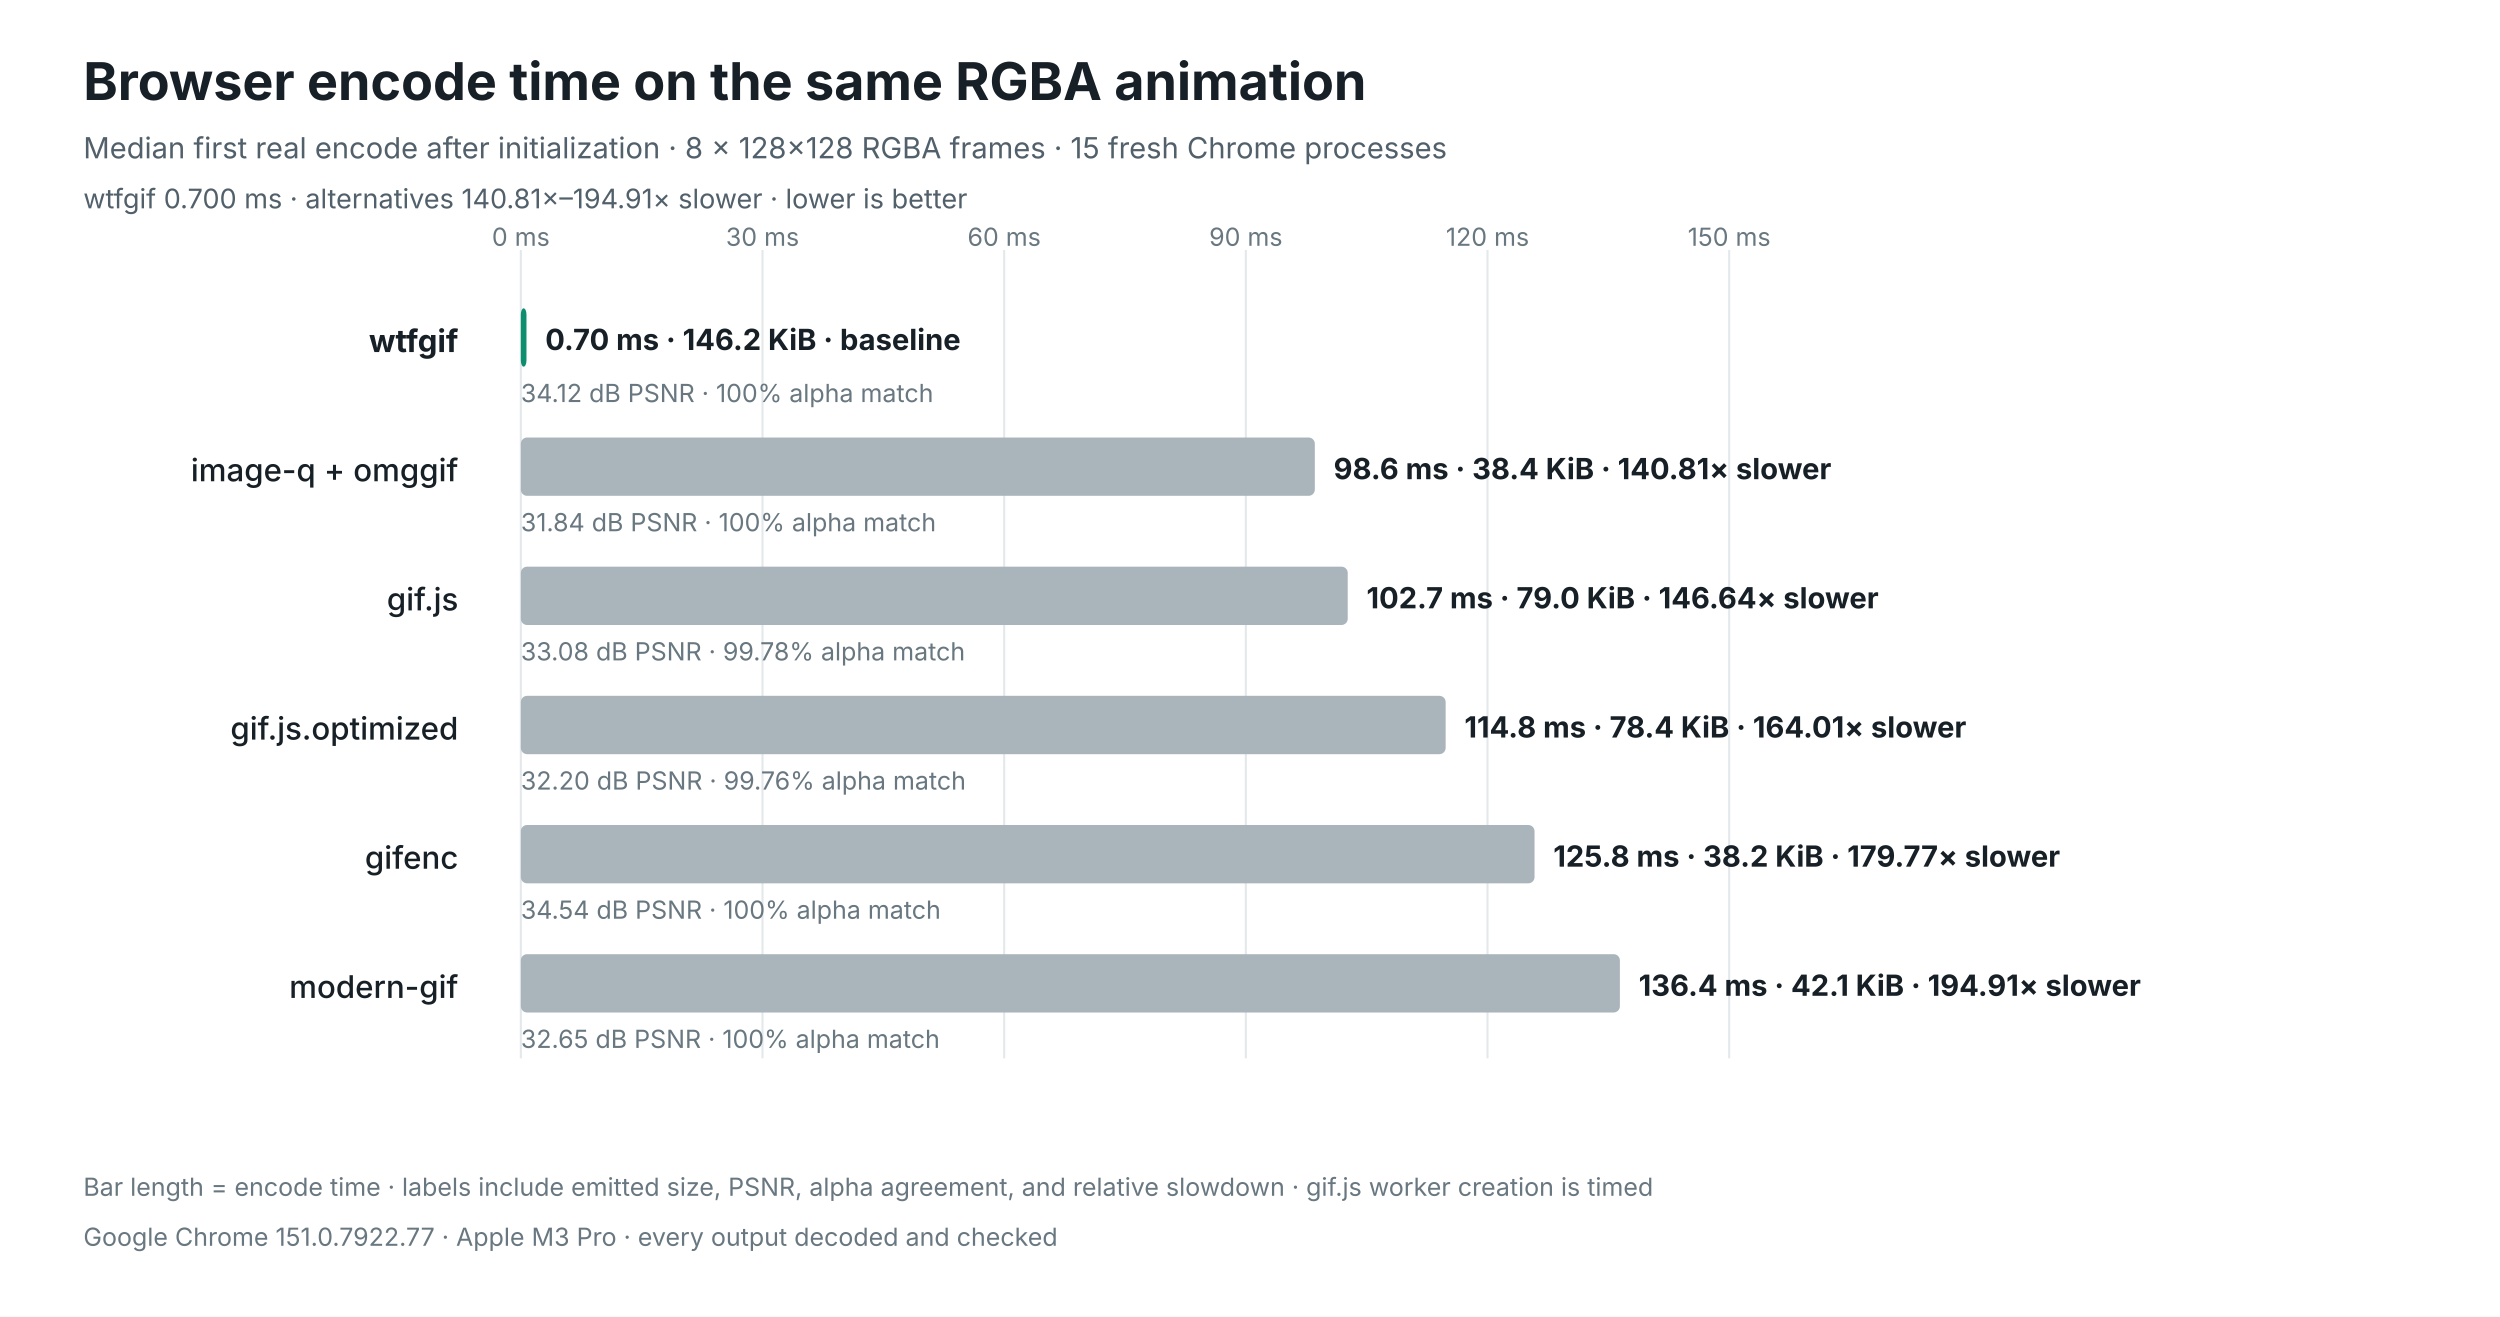
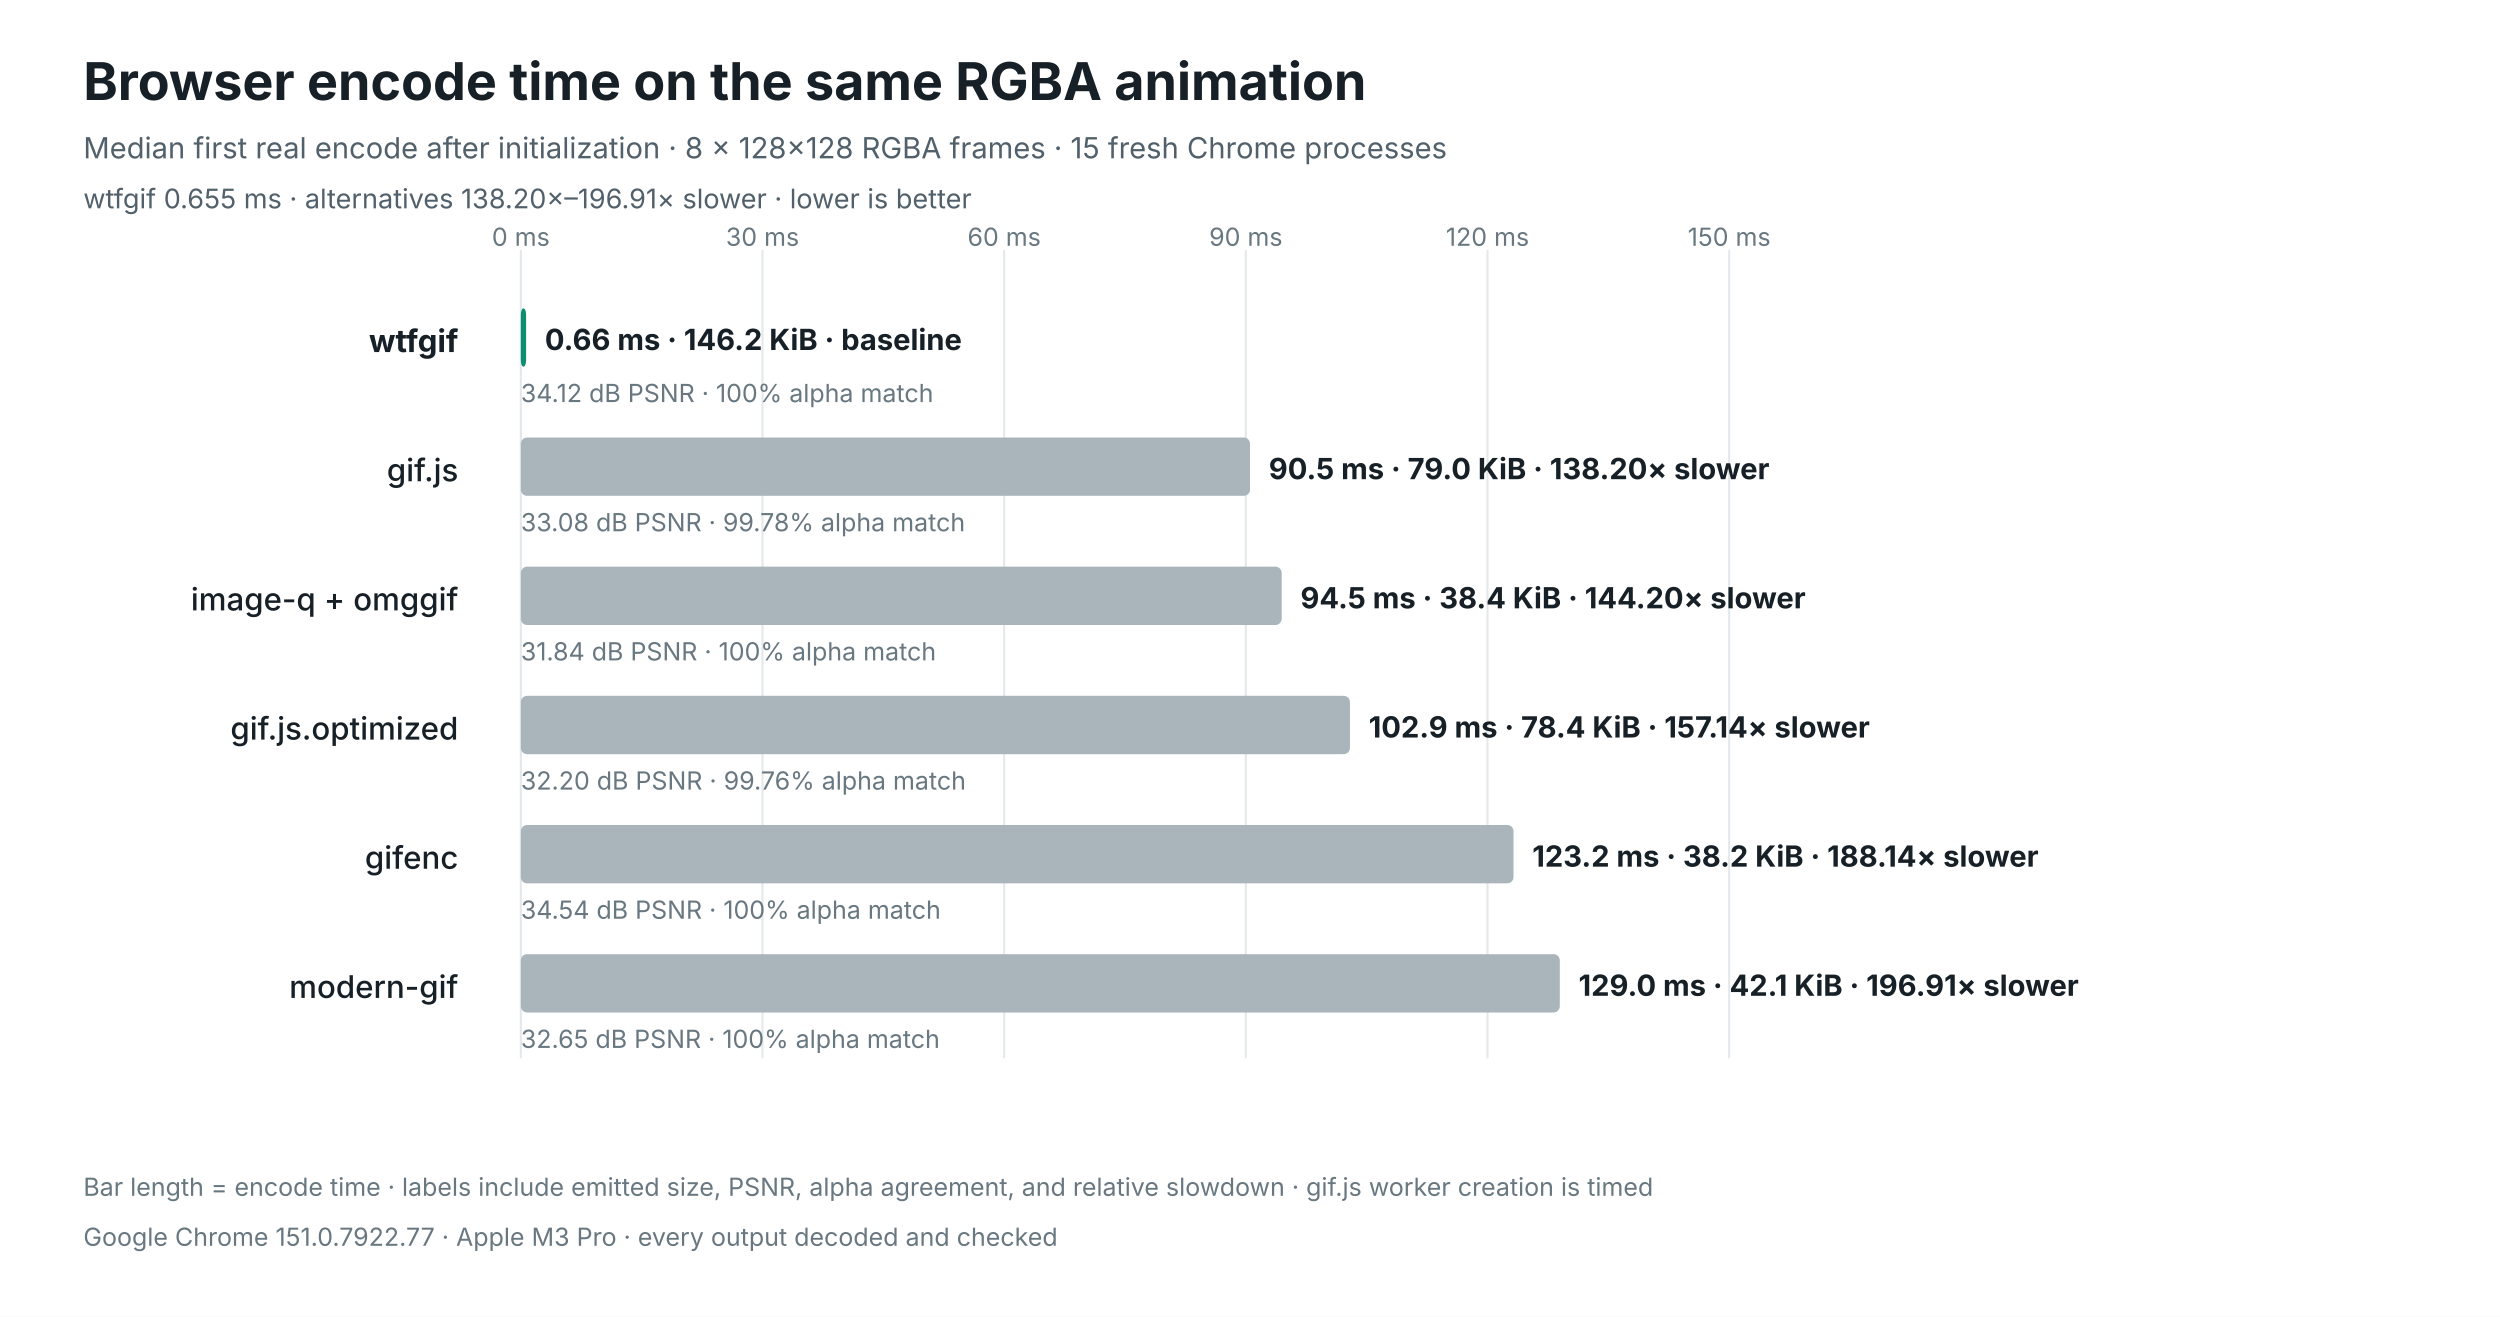
<svg xmlns="http://www.w3.org/2000/svg" width="1200" height="632" viewBox="0 0 1200 632" role="img" aria-labelledby="title desc">
  <rect width="100%" height="100%" fill="#ffffff" />
  <g font-family="ui-sans-serif, -apple-system, BlinkMacSystemFont, Segoe UI, sans-serif" fill="#172026">
    <text x="40" y="48" font-size="25" font-weight="700">Browser encode time on the same RGBA animation</text>
    <text x="40" y="76" font-size="14" fill="#51606a">Median first real encode after initialization · 8 × 128×128 RGBA frames · 15 fresh Chrome processes</text>
-     <text x="40" y="100" font-size="13" fill="#51606a">wtfgif 0.700 ms · alternatives 140.81×–194.91× slower · lower is better</text>
+     <text x="40" y="100" font-size="13" fill="#51606a">wtfgif 0.655 ms · alternatives 138.20×–196.91× slower · lower is better</text>
    <line x1="250" y1="120" x2="250" y2="508" stroke="#e3e8eb" stroke-width="1" />
    <text x="250" y="118" text-anchor="middle" font-size="12" fill="#687780">0 ms</text>
    <line x1="366" y1="120" x2="366" y2="508" stroke="#e3e8eb" stroke-width="1" />
    <text x="366" y="118" text-anchor="middle" font-size="12" fill="#687780">30 ms</text>
    <line x1="482" y1="120" x2="482" y2="508" stroke="#e3e8eb" stroke-width="1" />
    <text x="482" y="118" text-anchor="middle" font-size="12" fill="#687780">60 ms</text>
    <line x1="598" y1="120" x2="598" y2="508" stroke="#e3e8eb" stroke-width="1" />
    <text x="598" y="118" text-anchor="middle" font-size="12" fill="#687780">90 ms</text>
    <line x1="714" y1="120" x2="714" y2="508" stroke="#e3e8eb" stroke-width="1" />
    <text x="714" y="118" text-anchor="middle" font-size="12" fill="#687780">120 ms</text>
    <line x1="830" y1="120" x2="830" y2="508" stroke="#e3e8eb" stroke-width="1" />
    <text x="830" y="118" text-anchor="middle" font-size="12" fill="#687780">150 ms</text>
    <text x="220" y="169" text-anchor="end" font-size="15" font-weight="700">wtfgif</text>
-     <rect x="250" y="148" width="2.71" height="28" rx="3" fill="#0d8f6f" />
-     <text x="261.71" y="168" text-anchor="start" font-size="14" font-weight="700" fill="#172026">0.70 ms · 146.2 KiB · baseline</text>
+     <rect x="250" y="148" width="2.53" height="28" rx="3" fill="#0d8f6f" />
+     <text x="261.53" y="168" text-anchor="start" font-size="14" font-weight="700" fill="#172026">0.66 ms · 146.2 KiB · baseline</text>
    <text x="250" y="193" font-size="12" fill="#687780">34.12 dB PSNR · 100% alpha match</text>
-     <text x="220" y="231" text-anchor="end" font-size="15" font-weight="500">image-q + omggif</text>
-     <rect x="250" y="210" width="381.12" height="28" rx="3" fill="#aab5bb" />
-     <text x="640.12" y="230" text-anchor="start" font-size="14" font-weight="700" fill="#172026">98.6 ms · 38.4 KiB · 140.81× slower</text>
-     <text x="250" y="255" font-size="12" fill="#687780">31.84 dB PSNR · 100% alpha match</text>
-     <text x="220" y="293" text-anchor="end" font-size="15" font-weight="500">gif.js</text>
-     <rect x="250" y="272" width="396.91" height="28" rx="3" fill="#aab5bb" />
-     <text x="655.91" y="292" text-anchor="start" font-size="14" font-weight="700" fill="#172026">102.7 ms · 79.0 KiB · 146.64× slower</text>
-     <text x="250" y="317" font-size="12" fill="#687780">33.08 dB PSNR · 99.78% alpha match</text>
+     <text x="220" y="231" text-anchor="end" font-size="15" font-weight="500">gif.js</text>
+     <rect x="250" y="210" width="350.01" height="28" rx="3" fill="#aab5bb" />
+     <text x="609.01" y="230" text-anchor="start" font-size="14" font-weight="700" fill="#172026">90.5 ms · 79.0 KiB · 138.20× slower</text>
+     <text x="250" y="255" font-size="12" fill="#687780">33.08 dB PSNR · 99.78% alpha match</text>
+     <text x="220" y="293" text-anchor="end" font-size="15" font-weight="500">image-q + omggif</text>
+     <rect x="250" y="272" width="365.21" height="28" rx="3" fill="#aab5bb" />
+     <text x="624.21" y="292" text-anchor="start" font-size="14" font-weight="700" fill="#172026">94.5 ms · 38.4 KiB · 144.20× slower</text>
+     <text x="250" y="317" font-size="12" fill="#687780">31.84 dB PSNR · 100% alpha match</text>
    <text x="220" y="355" text-anchor="end" font-size="15" font-weight="500">gif.js.optimized</text>
-     <rect x="250" y="334" width="443.91" height="28" rx="3" fill="#aab5bb" />
-     <text x="702.91" y="354" text-anchor="start" font-size="14" font-weight="700" fill="#172026">114.8 ms · 78.4 KiB · 164.01× slower</text>
+     <rect x="250" y="334" width="397.98" height="28" rx="3" fill="#aab5bb" />
+     <text x="656.98" y="354" text-anchor="start" font-size="14" font-weight="700" fill="#172026">102.9 ms · 78.4 KiB · 157.14× slower</text>
    <text x="250" y="379" font-size="12" fill="#687780">32.20 dB PSNR · 99.76% alpha match</text>
    <text x="220" y="417" text-anchor="end" font-size="15" font-weight="500">gifenc</text>
-     <rect x="250" y="396" width="486.58" height="28" rx="3" fill="#aab5bb" />
-     <text x="745.58" y="416" text-anchor="start" font-size="14" font-weight="700" fill="#172026">125.8 ms · 38.2 KiB · 179.77× slower</text>
+     <rect x="250" y="396" width="476.49" height="28" rx="3" fill="#aab5bb" />
+     <text x="735.49" y="416" text-anchor="start" font-size="14" font-weight="700" fill="#172026">123.2 ms · 38.2 KiB · 188.14× slower</text>
    <text x="250" y="441" font-size="12" fill="#687780">34.54 dB PSNR · 100% alpha match</text>
    <text x="220" y="479" text-anchor="end" font-size="15" font-weight="500">modern-gif</text>
-     <rect x="250" y="458" width="527.55" height="28" rx="3" fill="#aab5bb" />
-     <text x="786.55" y="478" text-anchor="start" font-size="14" font-weight="700" fill="#172026">136.4 ms · 42.1 KiB · 194.91× slower</text>
+     <rect x="250" y="458" width="498.7" height="28" rx="3" fill="#aab5bb" />
+     <text x="757.7" y="478" text-anchor="start" font-size="14" font-weight="700" fill="#172026">129.0 ms · 42.1 KiB · 196.91× slower</text>
    <text x="250" y="503" font-size="12" fill="#687780">32.65 dB PSNR · 100% alpha match</text>
    <text x="40" y="574" font-size="12" fill="#687780">Bar length = encode time · labels include emitted size, PSNR, alpha agreement, and relative slowdown · gif.js worker creation is timed</text>
    <text x="40" y="598" font-size="12" fill="#687780">Google Chrome 151.0.7922.77 · Apple M3 Pro · every output decoded and checked</text>
  </g>
</svg>
